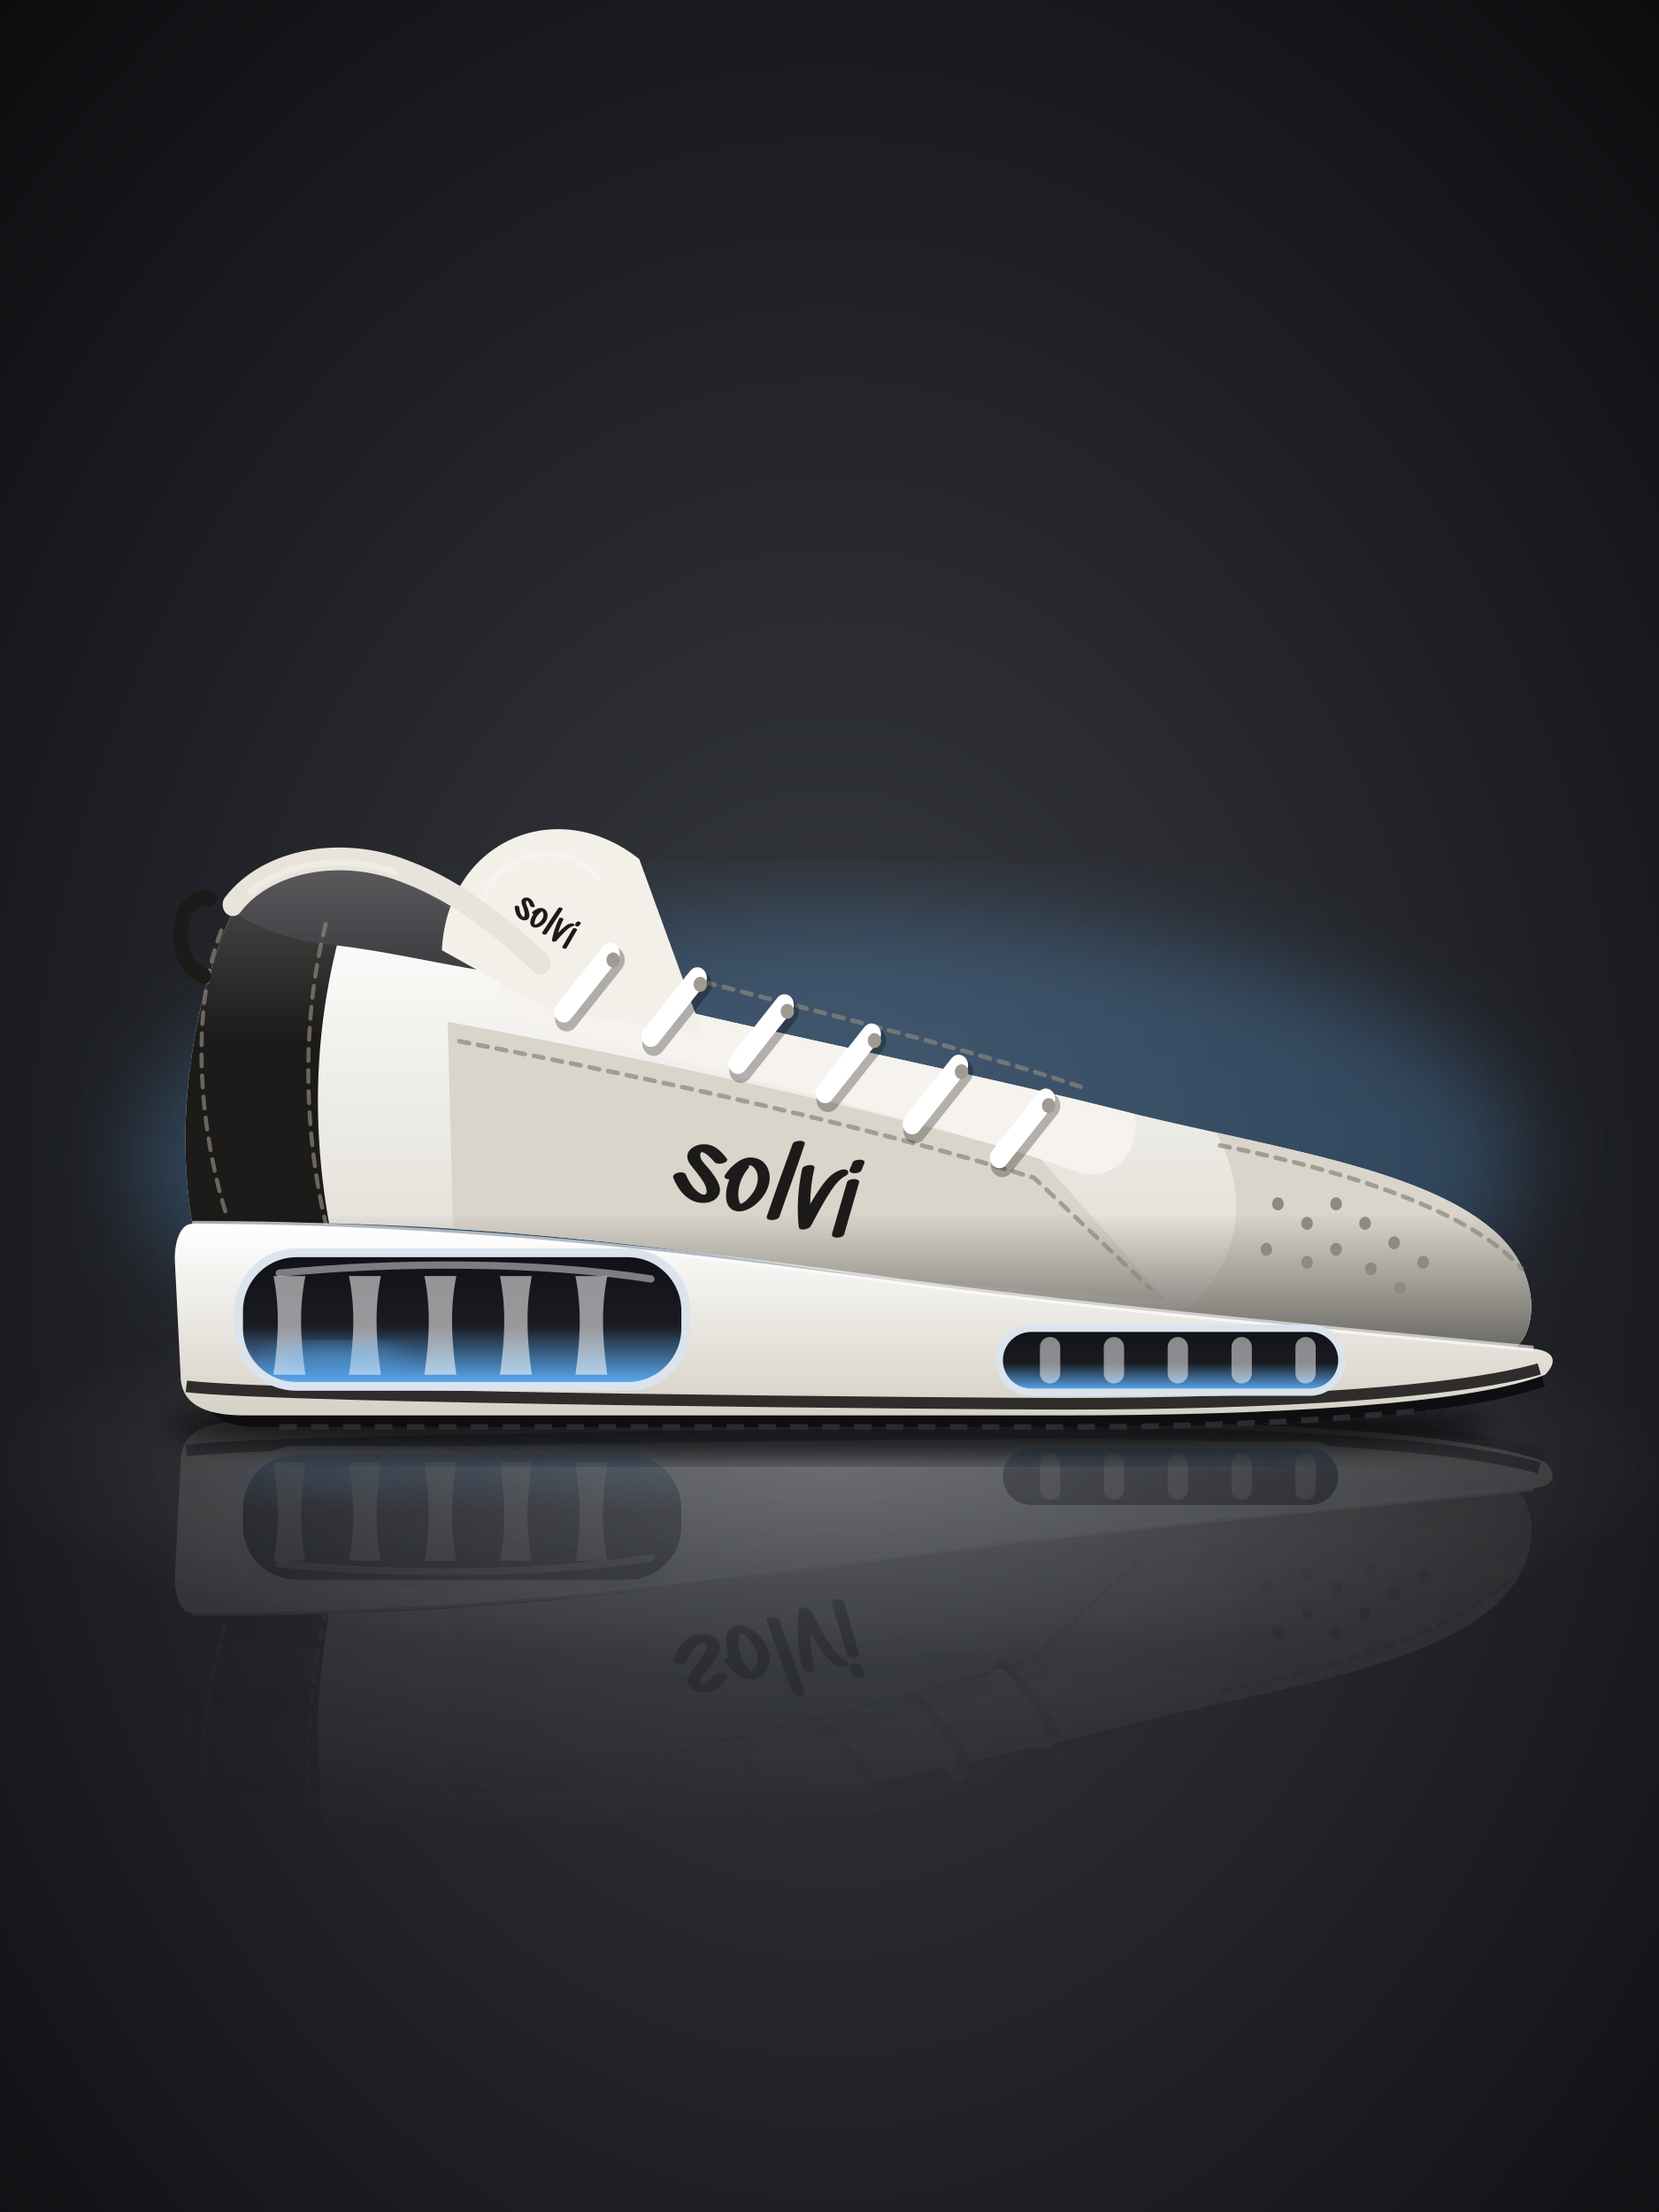
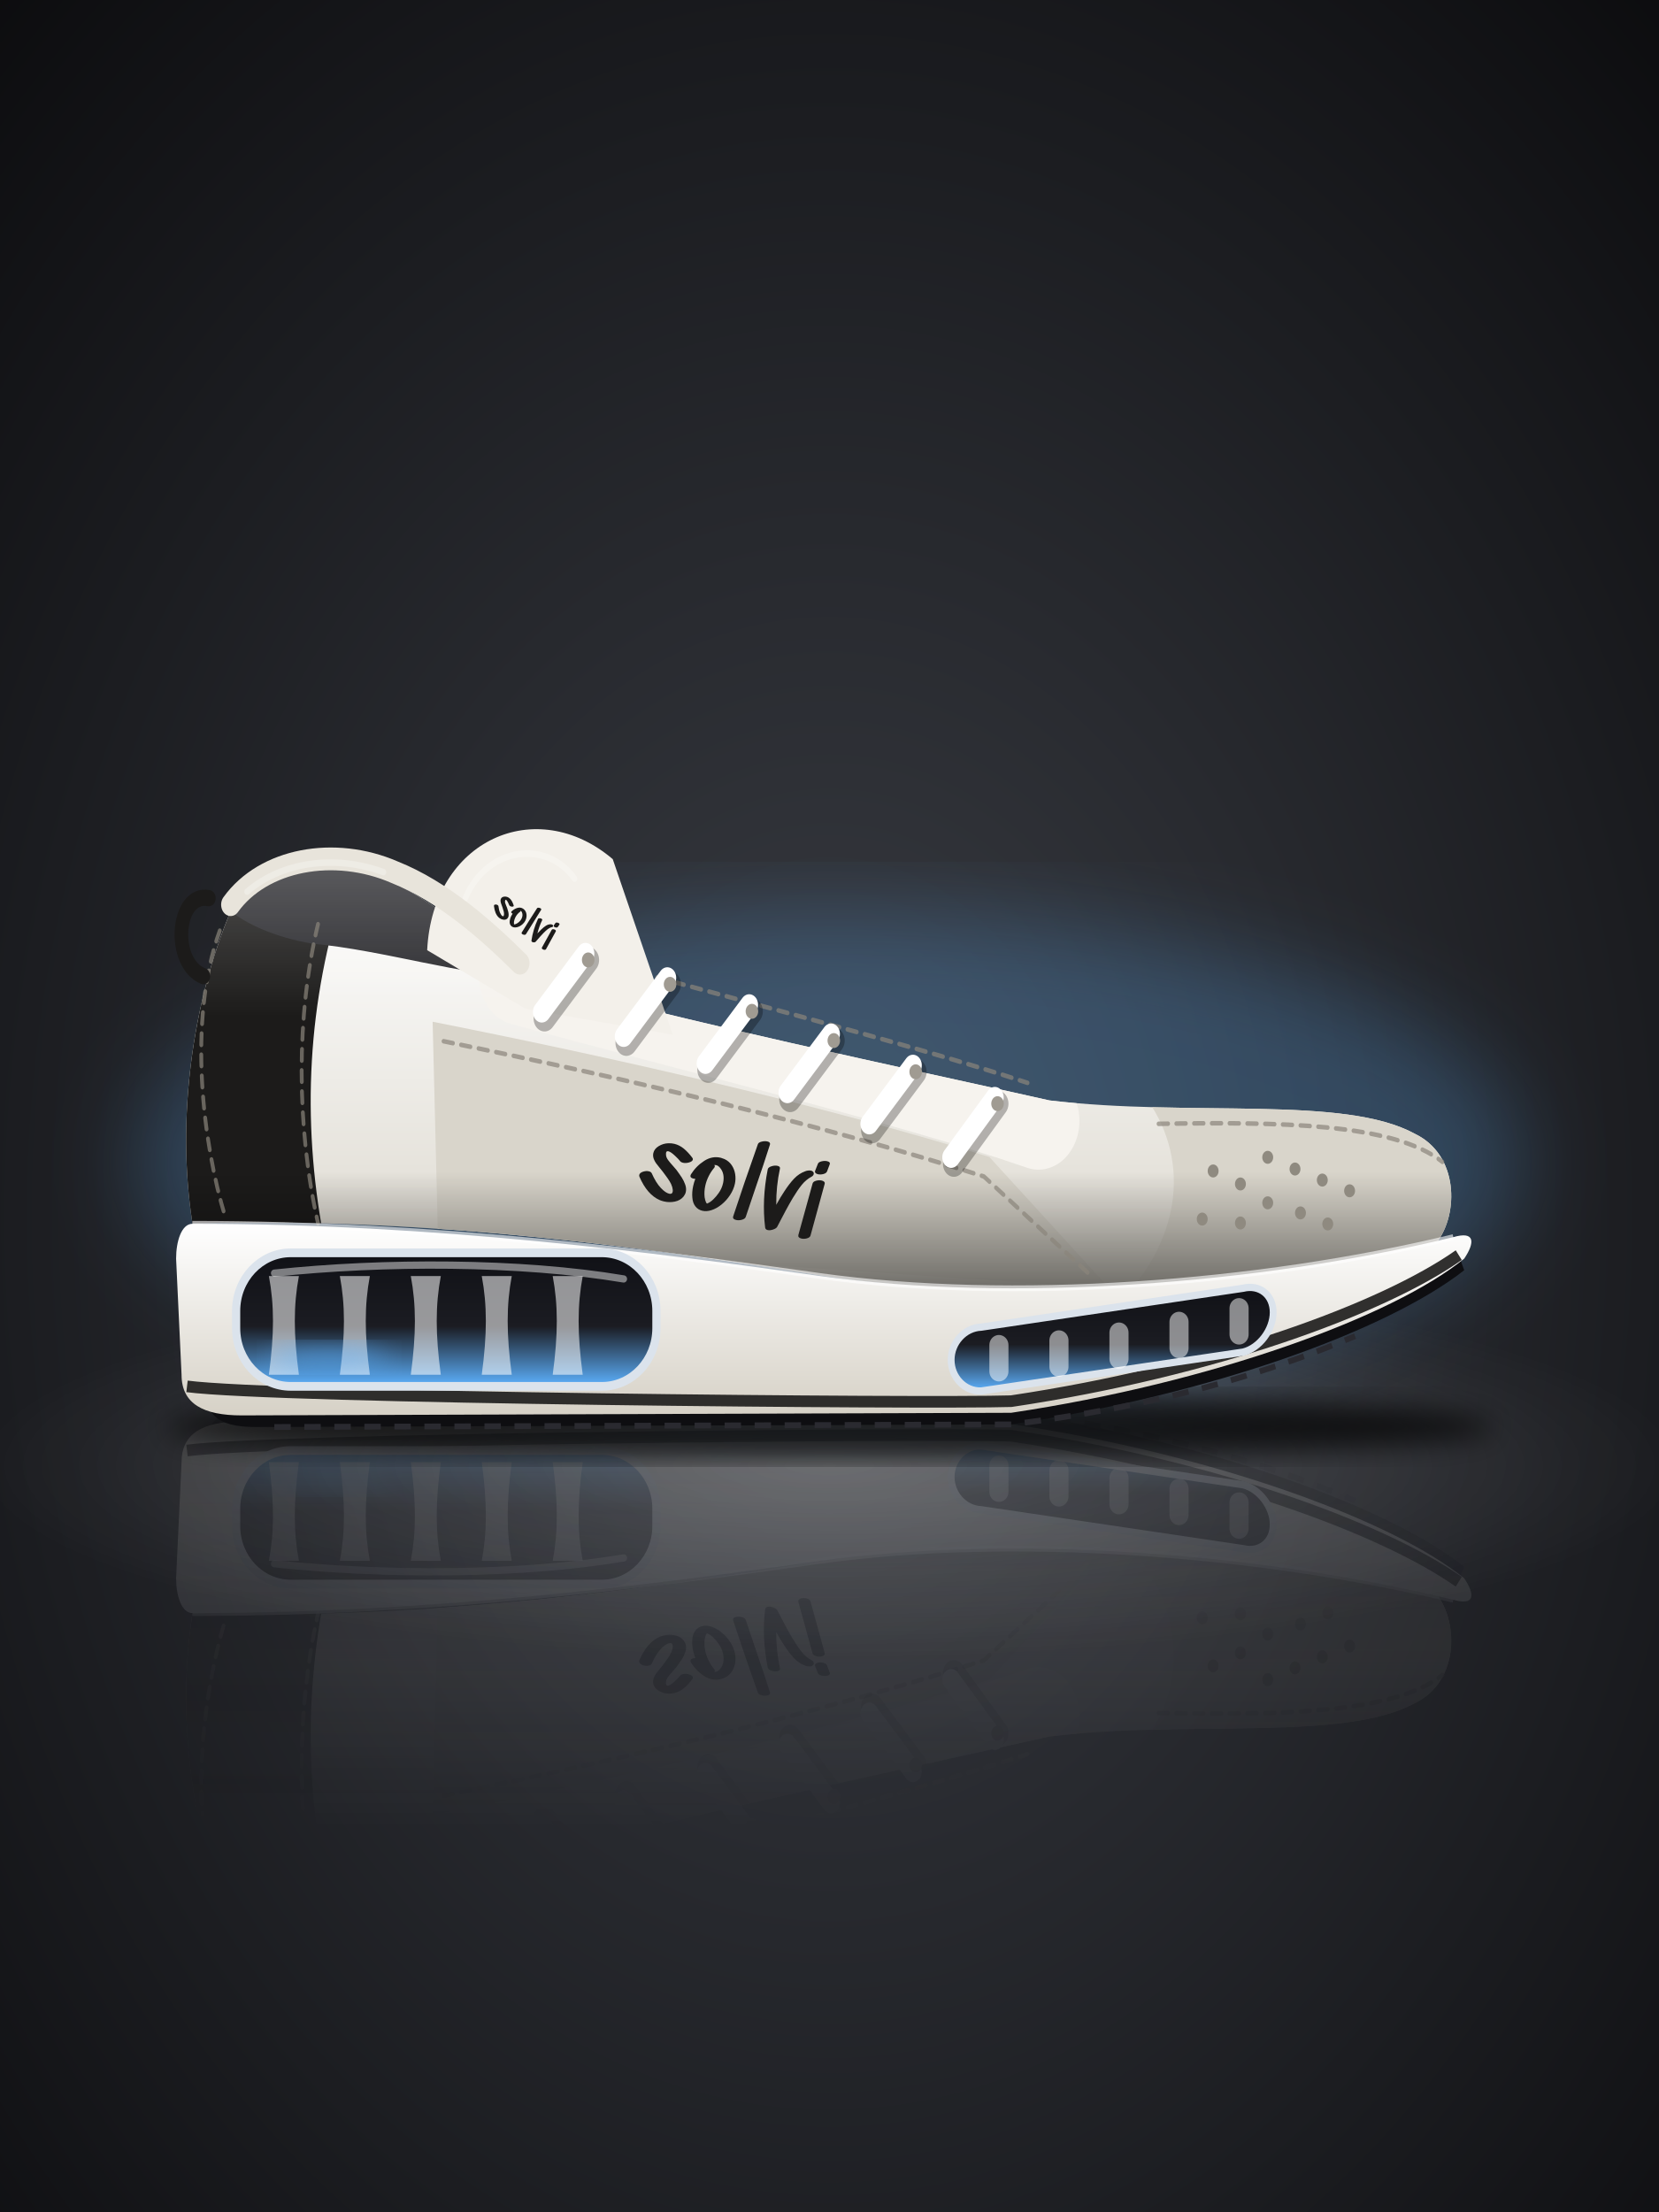
<svg xmlns="http://www.w3.org/2000/svg" viewBox="0 0 600 800">
  <defs>
    <radialGradient id="bg" cx=".5" cy=".55" r=".8">
      <stop offset="0" stop-color="#3a3d44" />
      <stop offset="1" stop-color="#09090b" />
    </radialGradient>
    <radialGradient id="floor" cx=".5" cy=".5" r=".5">
      <stop offset="0" stop-color="#fff" stop-opacity=".18" />
      <stop offset="1" stop-color="#fff" stop-opacity="0" />
    </radialGradient>
    <linearGradient id="up" x1="0" y1="0" x2="0" y2="1">
      <stop offset="0" stop-color="#ffffff" />
      <stop offset="1" stop-color="#dcd8ce" />
    </linearGradient>
    <linearGradient id="shade" x1="0" y1="0" x2="0" y2="1">
      <stop offset="0" stop-color="#fff" stop-opacity=".22" />
      <stop offset=".35" stop-color="#fff" stop-opacity="0" />
      <stop offset=".72" stop-color="#000" stop-opacity="0" />
      <stop offset="1" stop-color="#000" stop-opacity=".5" />
    </linearGradient>
    <linearGradient id="mid" x1="0" y1="0" x2="0" y2="1">
      <stop offset="0" stop-color="#ffffff" />
      <stop offset="1" stop-color="#d6d1c6" />
    </linearGradient>
    <linearGradient id="air" x1="0" y1="0" x2="0" y2="1">
      <stop offset="0" stop-color="#101116" />
      <stop offset=".55" stop-color="#1b1c22" />
      <stop offset="1" stop-color="#5db2ff" />
    </linearGradient>
    <linearGradient id="rf" x1="0" y1="0" x2="0" y2="1">
      <stop offset="0" stop-color="#fff" />
      <stop offset="1" stop-color="#000" />
    </linearGradient>
    <mask id="rm" maskUnits="userSpaceOnUse" x="0" y="500" width="600" height="200">
      <rect x="0" y="512" width="600" height="150" fill="url(#rf)" />
    </mask>
    <filter id="b14">
      <feGaussianBlur stdDeviation="16" />
    </filter>
    <filter id="b5">
      <feGaussianBlur stdDeviation="5" />
    </filter>
    <clipPath id="uc">
-       <path d="M30 152 C24 120 30 84 44 56 C56 44 80 40 100 46 C118 52 136 66 150 76 C210 90 290 104 344 116 C396 128 452 134 478 154 C494 166 494 184 486 190 C420 184 330 178 260 168 C200 160 120 150 30 152Z" />
+       <path d="M30.0 152.0C24.0 120.0 30.0 84.0 44.0 56.0C56.0 44.0 80.0 40.0 100.0 46.0C118.0 52.0 136.0 66.0 150.0 76.0C210.0 90.0 290.0 104.0 344.0 114.2C396.0 119.4 452.0 112.5 478.0 124.5C494.0 131.0 494.0 149.0 486.0 157.8C420.0 170.6 330.0 177.2 260.0 168.0C200.0 160.0 120.0 150.0 30.0 152.0Z" />
    </clipPath>
    <g id="shoe">
-       <path d="M34 226 C34 240 42 242 54 242 H330 C404 242 468 238 496 228 L492 216 L34 214Z" fill="#0e0e11" />
-       <path d="M60 242 H330 C380 242 420 240 456 236" stroke="#2a2a30" stroke-width="2" stroke-dasharray="6 5" fill="none" />
+       <path d="M34.0 226.0C34.0 240.0 42.0 242.0 54.0 242.0L330.0 241.1C404.0 230.7 468.0 208.6 496.0 188.0L492.0 177.6L34.0 214.0Z" fill="#0e0e11" />
+       <path d="M60.0 242.0L330.0 241.1C380.0 235.3 420.0 225.0 456.0 210.7" stroke="#2a2a30" stroke-width="2" stroke-dasharray="6 5" fill="none" />
      <g transform="translate(0 1.6) scale(1 1.12)">
-         <path d="M30 152 C24 120 30 84 44 56 C56 44 80 40 100 46 C118 52 136 66 150 76 C210 90 290 104 344 116 C396 128 452 134 478 154 C494 166 494 184 486 190 C420 184 330 178 260 168 C200 160 120 150 30 152Z" fill="url(#up)" />
+         <path d="M30.0 152.0C24.0 120.0 30.0 84.0 44.0 56.0C56.0 44.0 80.0 40.0 100.0 46.0C118.0 52.0 136.0 66.0 150.0 76.0C210.0 90.0 290.0 104.0 344.0 114.2C396.0 119.4 452.0 112.5 478.0 124.5C494.0 131.0 494.0 149.0 486.0 157.8C420.0 170.6 330.0 177.2 260.0 168.0C200.0 160.0 120.0 150.0 30.0 152.0Z" fill="url(#up)" />
        <g clip-path="url(#uc)">
-           <path d="M30 152 C24 120 30 84 44 56 L86 48 C72 84 70 120 78 156 L30 156Z" fill="#1c1b1a" />
-           <path d="M118 90 C190 102 262 116 322 132 L366 176 L120 158Z" fill="#d9d5cb" />
-           <path d="M380 120 C432 128 476 140 494 162 L494 196 L368 182 C392 166 396 142 380 120Z" fill="#d9d5cb" />
-           <path d="M150 76 C210 90 290 106 340 122" stroke="#f6f3ee" stroke-width="30" stroke-linecap="round" fill="none" />
-           <path d="M44 56 C56 44 80 40 100 46 C118 52 136 66 150 76 C130 76 100 68 74 66 C60 64 50 60 44 56Z" fill="#2a2a2e" />
-           <path d="M30 156 H500 V200 H30Z" fill="#000" opacity=".0" />
+           <path d="M30.0 152.0C24.0 120.0 30.0 84.0 44.0 56.0L86.0 48.0C72.0 84.0 70.0 120.0 78.0 156.0L30.0 156.0Z" fill="#1c1b1a" />
+           <path d="M118.0 90.0C190.0 102.0 262.0 116.0 322.0 131.6L366.0 172.0L120.0 158.0Z" fill="#d9d5cb" />
+           <path d="M380.0 114.1C432.0 111.8 476.0 111.2 494.0 127.0L494.0 161.0L368.0 177.7C392.0 158.1 396.0 133.4 380.0 114.1Z" fill="#d9d5cb" />
+           <path d="M150.0 76.0C210.0 90.0 290.0 106.0 340.0 120.5" stroke="#f6f3ee" stroke-width="30" stroke-linecap="round" fill="none" />
+           <path d="M44.0 56.0C56.0 44.0 80.0 40.0 100.0 46.0C118.0 52.0 136.0 66.0 150.0 76.0C130.0 76.0 100.0 68.0 74.0 66.0C60.0 64.0 50.0 60.0 44.0 56.0Z" fill="#2a2a2e" />
+           <path d="M30.0 156.0L500.0 118.8L500.0 162.8L30.0 200.0Z" fill="#000" opacity=".0" />
        </g>
-         <path d="M30 152 C24 120 30 84 44 56 C56 44 80 40 100 46 C118 52 136 66 150 76 C210 90 290 104 344 116 C396 128 452 134 478 154 C494 166 494 184 486 190 C420 184 330 178 260 168 C200 160 120 150 30 152Z" fill="url(#shade)" />
+         <path d="M30.0 152.0C24.0 120.0 30.0 84.0 44.0 56.0C56.0 44.0 80.0 40.0 100.0 46.0C118.0 52.0 136.0 66.0 150.0 76.0C210.0 90.0 290.0 104.0 344.0 114.2C396.0 119.4 452.0 112.5 478.0 124.5C494.0 131.0 494.0 149.0 486.0 157.8C420.0 170.6 330.0 177.2 260.0 168.0C200.0 160.0 120.0 150.0 30.0 152.0Z" fill="url(#shade)" />
        <g fill="none" stroke="#8a857b" stroke-width="1.4" stroke-dasharray="3.5 3" stroke-linecap="round" opacity=".7">
-           <path d="M122 96 C192 108 262 122 320 138 L360 172" />
-           <path d="M384 128 C428 136 470 148 488 166" />
-           <path d="M40 62 C28 90 34 128 42 150" />
-           <path d="M76 60 C68 88 68 122 76 152" />
-           <path d="M156 66 C214 80 290 96 336 110" />
+           <path d="M122.0 96.0C192.0 108.0 262.0 122.0 320.0 137.6L360.0 168.7" />
+           <path d="M384.0 121.4C428.0 120.8 470.0 121.1 488.0 133.1" />
+           <path d="M40.0 62.0C28.0 90.0 34.0 128.0 42.0 150.0" />
+           <path d="M76.0 60.0C68.0 88.0 68.0 122.0 76.0 152.0" />
+           <path d="M156.0 66.0C214.0 80.0 290.0 96.0 336.0 108.8" />
        </g>
-         <circle cx="404" cy="146" r="2" fill="#8f8a80" />
-         <circle cx="414" cy="152" r="2" fill="#8f8a80" />
-         <circle cx="424" cy="146" r="2" fill="#8f8a80" />
-         <circle cx="434" cy="152" r="2" fill="#8f8a80" />
-         <circle cx="444" cy="158" r="2" fill="#8f8a80" />
-         <circle cx="424" cy="160" r="2" fill="#8f8a80" />
-         <circle cx="436" cy="166" r="2" fill="#8f8a80" />
-         <circle cx="414" cy="164" r="2" fill="#8f8a80" />
-         <circle cx="454" cy="164" r="2" fill="#8f8a80" />
-         <circle cx="400" cy="160" r="2" fill="#8f8a80" />
-         <circle cx="446" cy="172" r="2" fill="#8f8a80" />
-         <path d="M116 68 C118 34 156 20 184 40 L206 94 L152 86Z" fill="#f3f0ea" />
-         <path d="M130 52 C138 36 160 34 170 46" fill="none" stroke="#fff" stroke-width="2" opacity=".25" stroke-linecap="round" />
-         <g transform="translate(152 58) rotate(30)">
+         <circle cx="404.0" cy="135.9" r="2" fill="#8f8a80" />
+         <circle cx="414.0" cy="139.9" r="2" fill="#8f8a80" />
+         <circle cx="424.0" cy="131.7" r="2" fill="#8f8a80" />
+         <circle cx="434.0" cy="135.3" r="2" fill="#8f8a80" />
+         <circle cx="444.0" cy="138.7" r="2" fill="#8f8a80" />
+         <circle cx="424.0" cy="145.7" r="2" fill="#8f8a80" />
+         <circle cx="436.0" cy="148.8" r="2" fill="#8f8a80" />
+         <circle cx="414.0" cy="151.9" r="2" fill="#8f8a80" />
+         <circle cx="454.0" cy="142.0" r="2" fill="#8f8a80" />
+         <circle cx="400.0" cy="150.7" r="2" fill="#8f8a80" />
+         <circle cx="446.0" cy="152.2" r="2" fill="#8f8a80" />
+         <path d="M116.0 68.0C118.0 34.0 156.0 20.0 184.0 40.0L206.0 94.0L152.0 86.0Z" fill="#f3f0ea" />
+         <path d="M130.0 52.0C138.0 36.0 160.0 34.0 170.0 46.0" fill="none" stroke="#fff" stroke-width="2" opacity=".25" stroke-linecap="round" />
+         <g transform="translate(152 58) rotate(30) scale(1.064 1)">
          <g fill="#1c1b1a">
            <path transform="translate(-11.49 5.28) scale(0.012 -0.012)" d="M266 541Q246 541 246 521Q246 514 251 497Q258 474 282.0 453.5Q306 433 345 406Q377 384 386 376Q430 338 456.0 312.5Q482 287 503.5 252.5Q525 218 525 182Q525 158 513 132Q490 85 437.5 60.0Q385 35 326 35Q306 35 286 38Q150 61 35 219Q29 228 29 237Q29 259 58.5 277.5Q88 296 117 296Q139 296 149 283Q211 199 271 160Q326 124 364 124Q395 124 395 151Q395 170 380 198Q365 225 341.0 249.0Q317 273 280 304L253 327Q249 331 216 356Q189 376 170.0 393.0Q151 410 138 430Q121 457 121 486Q121 531 159.5 568.5Q198 606 248 620Q280 629 309 629Q363 629 413.5 604.0Q464 579 516 535Q525 528 525 518Q525 499 494.0 481.0Q463 463 433 463Q413 463 403 472Q384 488 337.5 514.5Q291 541 266 541Z" />
            <path transform="translate(-5.18 5.28) scale(0.012 -0.012)" d="M348 360Q348 405 332.5 442.5Q317 480 284 504Q262 520 242 520Q234 520 222 516Q231 512 231 502Q231 496 227 488Q204 444 191.0 392.5Q178 341 178 289Q178 229 196 175Q208 145 221 128Q227 121 233 118Q262 138 285.5 174.0Q309 210 325 249Q348 303 348 360ZM466 381Q466 322 443.0 260.0Q420 198 380.0 146.0Q340 94 291 64Q245 36 201 36Q157 36 124.0 63.0Q91 90 76 141Q59 193 59 258Q59 297 65 334Q58 332 44 332Q10 332 10 355Q10 363 12 368Q46 463 114.5 533.5Q183 604 272 604Q285 604 311 600Q360 590 395.0 557.0Q430 524 448.0 477.5Q466 431 466 381Z" />
            <path transform="translate(0.54 5.28) scale(0.012 -0.012)" d="M220 878Q252 878 251 854Q235 675 198 360Q174 145 167 81Q165 60 135.5 43.5Q106 27 78 27Q39 27 42 56Q77 400 131 828Q133 847 163.0 862.5Q193 878 220 878Z" />
            <path transform="translate(3.41 5.28) scale(0.012 -0.012)" d="M475 696Q486 696 495 690Q507 682 507 668Q507 651 491 637Q442 594 411.5 531.5Q381 469 351 379Q312 260 259 58Q254 41 225.0 22.5Q196 4 171 4Q149 4 142 23Q49 288 43 603Q42 624 73.5 643.0Q105 662 133 662Q162 662 162 640Q162 455 203 274Q229 362 253 424Q286 513 323.0 575.5Q360 638 418 676Q429 684 445.0 690.0Q461 696 475 696Z" />
            <path transform="translate(8.81 5.28) scale(0.012 -0.012)" d="M151 624Q167 624 177.0 617.5Q187 611 186 597L157 54Q156 33 128.0 17.5Q100 2 72 2Q35 2 36 31L66 573Q67 593 95.0 608.5Q123 624 151 624ZM97 677Q124 677 152.0 692.0Q180 707 183 728Q191 778 194 803Q198 828 163 828Q136 828 107.0 813.0Q78 798 76 779L64 705Q62 691 71.5 684.0Q81 677 97 677Z" />
          </g>
        </g>
-         <path d="M159.0 89.0 L175.0 71.0" stroke="#000" stroke-opacity=".28" stroke-width="8" stroke-linecap="round" />
-         <path d="M158.0 87.0 L174.0 69.0" stroke="#ffffff" stroke-width="6.5" stroke-linecap="round" />
+         <path d="M159.0 89.0L175.0 71.0" stroke="#000" stroke-opacity=".28" stroke-width="8" stroke-linecap="round" />
+         <path d="M158.0 87.0L174.0 69.0" stroke="#ffffff" stroke-width="6.5" stroke-linecap="round" />
        <circle cx="175.0" cy="71.0" r="2.3" fill="#a09b92" />
-         <path d="M189.0 96.5 L205.0 78.5" stroke="#000" stroke-opacity=".28" stroke-width="8" stroke-linecap="round" />
-         <path d="M188.0 94.5 L204.0 76.5" stroke="#ffffff" stroke-width="6.5" stroke-linecap="round" />
+         <path d="M189.0 96.5L205.0 78.5" stroke="#000" stroke-opacity=".28" stroke-width="8" stroke-linecap="round" />
+         <path d="M188.0 94.5L204.0 76.5" stroke="#ffffff" stroke-width="6.5" stroke-linecap="round" />
        <circle cx="205.0" cy="78.5" r="2.3" fill="#a09b92" />
-         <path d="M219.0 104.8 L235.0 86.8" stroke="#000" stroke-opacity=".28" stroke-width="8" stroke-linecap="round" />
-         <path d="M218.0 102.8 L234.0 84.8" stroke="#ffffff" stroke-width="6.5" stroke-linecap="round" />
+         <path d="M219.0 104.8L235.0 86.8" stroke="#000" stroke-opacity=".28" stroke-width="8" stroke-linecap="round" />
+         <path d="M218.0 102.8L234.0 84.8" stroke="#ffffff" stroke-width="6.5" stroke-linecap="round" />
        <circle cx="235.0" cy="86.8" r="2.3" fill="#a09b92" />
-         <path d="M249.0 113.8 L265.0 95.8" stroke="#000" stroke-opacity=".28" stroke-width="8" stroke-linecap="round" />
-         <path d="M248.0 111.8 L264.0 93.8" stroke="#ffffff" stroke-width="6.5" stroke-linecap="round" />
+         <path d="M249.0 113.8L265.0 95.8" stroke="#000" stroke-opacity=".28" stroke-width="8" stroke-linecap="round" />
+         <path d="M248.0 111.8L264.0 93.8" stroke="#ffffff" stroke-width="6.5" stroke-linecap="round" />
        <circle cx="265.0" cy="95.8" r="2.3" fill="#a09b92" />
-         <path d="M279.0 123.4 L295.0 105.4" stroke="#000" stroke-opacity=".28" stroke-width="8" stroke-linecap="round" />
-         <path d="M278.0 121.4 L294.0 103.4" stroke="#ffffff" stroke-width="6.5" stroke-linecap="round" />
+         <path d="M279.0 123.4L295.0 105.4" stroke="#000" stroke-opacity=".28" stroke-width="8" stroke-linecap="round" />
+         <path d="M278.0 121.4L294.0 103.4" stroke="#ffffff" stroke-width="6.5" stroke-linecap="round" />
        <circle cx="295.0" cy="105.4" r="2.3" fill="#a09b92" />
-         <path d="M309.0 133.8 L325.0 115.8" stroke="#000" stroke-opacity=".28" stroke-width="8" stroke-linecap="round" />
-         <path d="M308.0 131.8 L324.0 113.8" stroke="#ffffff" stroke-width="6.5" stroke-linecap="round" />
-         <circle cx="325.0" cy="115.8" r="2.3" fill="#a09b92" />
-         <path d="M44 54 C56 40 82 36 104 44 C122 50 138 62 150 72" fill="none" stroke="#e8e4db" stroke-width="7" stroke-linecap="round" />
-         <path d="M50 50 C64 40 84 39 100 44" fill="none" stroke="#fff" stroke-width="2" opacity=".28" stroke-linecap="round" />
-         <path d="M36 52 C24 50 22 72 34 76" fill="none" stroke="#1c1b1a" stroke-width="5" stroke-linecap="round" />
+         <path d="M309.0 133.7L325.0 115.2" stroke="#000" stroke-opacity=".28" stroke-width="8" stroke-linecap="round" />
+         <path d="M308.0 131.7L324.0 113.3" stroke="#ffffff" stroke-width="6.5" stroke-linecap="round" />
+         <circle cx="325.0" cy="115.2" r="2.3" fill="#a09b92" />
+         <path d="M44.0 54.0C56.0 40.0 82.0 36.0 104.0 44.0C122.0 50.0 138.0 62.0 150.0 72.0" fill="none" stroke="#e8e4db" stroke-width="7" stroke-linecap="round" />
+         <path d="M50.0 50.0C64.0 40.0 84.0 39.0 100.0 44.0" fill="none" stroke="#fff" stroke-width="2" opacity=".28" stroke-linecap="round" />
+         <path d="M36.0 52.0C24.0 50.0 22.0 72.0 34.0 76.0" fill="none" stroke="#1c1b1a" stroke-width="5" stroke-linecap="round" />
      </g>
-       <path d="M30 172 C26 172 24 178 24 184 L26 224 C26 234 34 238 48 238 H330 C404 238 470 234 496 224 C500 220 500 216 492 215 C420 208 330 200 260 190 C200 182 120 172 30 172Z" fill="url(#mid)" />
-       <path d="M30 172 C120 172 200 182 260 190 C330 200 420 208 492 215" fill="none" stroke="#fff" stroke-width="2" opacity=".6" />
-       <path d="M28 228 C60 232 300 234 330 234 C404 234 466 230 494 222" fill="none" stroke="#1c1b1a" stroke-width="4" opacity=".9" />
+       <path d="M30.0 172.0C26.0 172.0 24.0 178.0 24.0 184.0L26.0 224.0C26.0 234.0 34.0 238.0 48.0 238.0L330.0 237.1C404.0 226.7 470.0 203.9 496.0 184.0C500.0 178.4 500.0 174.4 492.0 176.6C420.0 193.0 330.0 199.1 260.0 190.0C200.0 182.0 120.0 172.0 30.0 172.0Z" fill="url(#mid)" />
+       <path d="M30.0 172.0C120.0 172.0 200.0 182.0 260.0 190.0C330.0 199.1 420.0 193.0 492.0 176.6" fill="none" stroke="#fff" stroke-width="2" opacity=".6" />
+       <path d="M28.0 228.0C60.0 232.0 300.0 234.0 330.0 233.1C404.0 222.7 466.0 201.3 494.0 182.8" fill="none" stroke="#1c1b1a" stroke-width="4" opacity=".9" />
      <rect x="46" y="182" width="154" height="46" rx="20" fill="url(#air)" stroke="#dbe3ec" stroke-width="3" />
-       <path d="M58 190 C60 200 60 210 58 224 H69 C67 210 67 200 69 190Z" fill="#fff" opacity=".55" />
-       <path d="M84 190 C86 200 86 210 84 224 H95 C93 210 93 200 95 190Z" fill="#fff" opacity=".55" />
-       <path d="M110 190 C112 200 112 210 110 224 H121 C119 210 119 200 121 190Z" fill="#fff" opacity=".55" />
-       <path d="M136 190 C138 200 138 210 136 224 H147 C145 210 145 200 147 190Z" fill="#fff" opacity=".55" />
-       <path d="M162 190 C164 200 164 210 162 224 H173 C171 210 171 200 173 190Z" fill="#fff" opacity=".55" />
-       <path d="M60 189 C100 185 150 185 188 191" stroke="#fff" stroke-width="2.5" opacity=".45" fill="none" stroke-linecap="round" />
+       <path d="M58.0 190.0C60.0 200.0 60.0 210.0 58.0 224.0L69.0 224.0C67.0 210.0 67.0 200.0 69.0 190.0Z" fill="#fff" opacity=".55" />
+       <path d="M84.0 190.0C86.0 200.0 86.0 210.0 84.0 224.0L95.0 224.0C93.0 210.0 93.0 200.0 95.0 190.0Z" fill="#fff" opacity=".55" />
+       <path d="M110.0 190.0C112.0 200.0 112.0 210.0 110.0 224.0L121.0 224.0C119.0 210.0 119.0 200.0 121.0 190.0Z" fill="#fff" opacity=".55" />
+       <path d="M136.0 190.0C138.0 200.0 138.0 210.0 136.0 224.0L147.0 224.0C145.0 210.0 145.0 200.0 147.0 190.0Z" fill="#fff" opacity=".55" />
+       <path d="M162.0 190.0C164.0 200.0 164.0 210.0 162.0 224.0L173.0 224.0C171.0 210.0 171.0 200.0 173.0 190.0Z" fill="#fff" opacity=".55" />
+       <path d="M60.0 189.0C100.0 185.0 150.0 185.0 188.0 191.0" stroke="#fff" stroke-width="2.5" opacity=".45" fill="none" stroke-linecap="round" />
      <ellipse cx="80" cy="218" rx="22" ry="5" fill="#5db2ff" opacity=".5" filter="url(#b5)" />
-       <rect x="308" y="208" width="118" height="22" rx="11" fill="url(#air)" stroke="#dbe3ec" stroke-width="2.5" />
-       <rect x="322" y="211" width="7" height="16" rx="3.5" fill="#fff" opacity=".5" />
-       <rect x="344" y="211" width="7" height="16" rx="3.5" fill="#fff" opacity=".5" />
-       <rect x="366" y="211" width="7" height="16" rx="3.5" fill="#fff" opacity=".5" />
-       <rect x="388" y="211" width="7" height="16" rx="3.5" fill="#fff" opacity=".5" />
-       <rect x="410" y="211" width="7" height="16" rx="3.5" fill="#fff" opacity=".5" />
-       <g transform="translate(228 156) rotate(13)">
+       <path d="M319.0 207.6L415.0 194.2C421.0 192.8 426.0 196.5 426.0 202.5C426.0 208.5 421.0 214.8 415.0 216.2L319.0 229.6C313.0 229.8 308.0 224.9 308.0 218.9C308.0 212.9 313.0 207.8 319.0 207.6Z" fill="url(#air)" stroke="#dbe3ec" stroke-width="2.5" />
+       <path d="M325.5 213.8L325.5 222.8" stroke="#fff" stroke-width="7" stroke-linecap="round" opacity=".5" />
+       <path d="M347.5 212.2L347.5 221.2" stroke="#fff" stroke-width="7" stroke-linecap="round" opacity=".5" />
+       <path d="M369.5 209.5L369.5 218.5" stroke="#fff" stroke-width="7" stroke-linecap="round" opacity=".5" />
+       <path d="M391.5 205.8L391.5 214.8" stroke="#fff" stroke-width="7" stroke-linecap="round" opacity=".5" />
+       <path d="M413.5 201.1L413.5 210.1" stroke="#fff" stroke-width="7" stroke-linecap="round" opacity=".5" />
+       <g transform="translate(228 156) rotate(13) scale(1.064 1)">
        <g fill="#1c1b1a">
          <path transform="translate(-32.56 14.96) scale(0.034 -0.034)" d="M266 541Q246 541 246 521Q246 514 251 497Q258 474 282.0 453.5Q306 433 345 406Q377 384 386 376Q430 338 456.0 312.5Q482 287 503.5 252.5Q525 218 525 182Q525 158 513 132Q490 85 437.5 60.0Q385 35 326 35Q306 35 286 38Q150 61 35 219Q29 228 29 237Q29 259 58.5 277.5Q88 296 117 296Q139 296 149 283Q211 199 271 160Q326 124 364 124Q395 124 395 151Q395 170 380 198Q365 225 341.0 249.0Q317 273 280 304L253 327Q249 331 216 356Q189 376 170.0 393.0Q151 410 138 430Q121 457 121 486Q121 531 159.5 568.5Q198 606 248 620Q280 629 309 629Q363 629 413.5 604.0Q464 579 516 535Q525 528 525 518Q525 499 494.0 481.0Q463 463 433 463Q413 463 403 472Q384 488 337.5 514.5Q291 541 266 541Z" />
          <path transform="translate(-14.68 14.96) scale(0.034 -0.034)" d="M348 360Q348 405 332.5 442.5Q317 480 284 504Q262 520 242 520Q234 520 222 516Q231 512 231 502Q231 496 227 488Q204 444 191.0 392.5Q178 341 178 289Q178 229 196 175Q208 145 221 128Q227 121 233 118Q262 138 285.5 174.0Q309 210 325 249Q348 303 348 360ZM466 381Q466 322 443.0 260.0Q420 198 380.0 146.0Q340 94 291 64Q245 36 201 36Q157 36 124.0 63.0Q91 90 76 141Q59 193 59 258Q59 297 65 334Q58 332 44 332Q10 332 10 355Q10 363 12 368Q46 463 114.5 533.5Q183 604 272 604Q285 604 311 600Q360 590 395.0 557.0Q430 524 448.0 477.5Q466 431 466 381Z" />
          <path transform="translate(1.54 14.96) scale(0.034 -0.034)" d="M220 878Q252 878 251 854Q235 675 198 360Q174 145 167 81Q165 60 135.5 43.5Q106 27 78 27Q39 27 42 56Q77 400 131 828Q133 847 163.0 862.5Q193 878 220 878Z" />
          <path transform="translate(9.67 14.96) scale(0.034 -0.034)" d="M475 696Q486 696 495 690Q507 682 507 668Q507 651 491 637Q442 594 411.5 531.5Q381 469 351 379Q312 260 259 58Q254 41 225.0 22.5Q196 4 171 4Q149 4 142 23Q49 288 43 603Q42 624 73.5 643.0Q105 662 133 662Q162 662 162 640Q162 455 203 274Q229 362 253 424Q286 513 323.0 575.5Q360 638 418 676Q429 684 445.0 690.0Q461 696 475 696Z" />
          <path transform="translate(24.97 14.96) scale(0.034 -0.034)" d="M151 624Q167 624 177.0 617.5Q187 611 186 597L157 54Q156 33 128.0 17.5Q100 2 72 2Q35 2 36 31L66 573Q67 593 95.0 608.5Q123 624 151 624ZM97 677Q124 677 152.0 692.0Q180 707 183 728Q191 778 194 803Q198 828 163 828Q136 828 107.0 813.0Q78 798 76 779L64 705Q62 691 71.5 684.0Q81 677 97 677Z" />
        </g>
      </g>
-       <g transform="translate(51 136) rotate(-86)">
+       <g transform="translate(51 136) rotate(-86) scale(1.064 1)">
        <g fill="#1c1b1a">
          <path transform="translate(-13.41 6.16) scale(0.014 -0.014)" d="M266 541Q246 541 246 521Q246 514 251 497Q258 474 282.0 453.5Q306 433 345 406Q377 384 386 376Q430 338 456.0 312.5Q482 287 503.5 252.5Q525 218 525 182Q525 158 513 132Q490 85 437.5 60.0Q385 35 326 35Q306 35 286 38Q150 61 35 219Q29 228 29 237Q29 259 58.5 277.5Q88 296 117 296Q139 296 149 283Q211 199 271 160Q326 124 364 124Q395 124 395 151Q395 170 380 198Q365 225 341.0 249.0Q317 273 280 304L253 327Q249 331 216 356Q189 376 170.0 393.0Q151 410 138 430Q121 457 121 486Q121 531 159.5 568.5Q198 606 248 620Q280 629 309 629Q363 629 413.5 604.0Q464 579 516 535Q525 528 525 518Q525 499 494.0 481.0Q463 463 433 463Q413 463 403 472Q384 488 337.5 514.5Q291 541 266 541Z" />
          <path transform="translate(-6.04 6.16) scale(0.014 -0.014)" d="M348 360Q348 405 332.5 442.5Q317 480 284 504Q262 520 242 520Q234 520 222 516Q231 512 231 502Q231 496 227 488Q204 444 191.0 392.5Q178 341 178 289Q178 229 196 175Q208 145 221 128Q227 121 233 118Q262 138 285.5 174.0Q309 210 325 249Q348 303 348 360ZM466 381Q466 322 443.0 260.0Q420 198 380.0 146.0Q340 94 291 64Q245 36 201 36Q157 36 124.0 63.0Q91 90 76 141Q59 193 59 258Q59 297 65 334Q58 332 44 332Q10 332 10 355Q10 363 12 368Q46 463 114.5 533.5Q183 604 272 604Q285 604 311 600Q360 590 395.0 557.0Q430 524 448.0 477.5Q466 431 466 381Z" />
          <path transform="translate(0.63 6.16) scale(0.014 -0.014)" d="M220 878Q252 878 251 854Q235 675 198 360Q174 145 167 81Q165 60 135.5 43.5Q106 27 78 27Q39 27 42 56Q77 400 131 828Q133 847 163.0 862.5Q193 878 220 878Z" />
          <path transform="translate(3.98 6.16) scale(0.014 -0.014)" d="M475 696Q486 696 495 690Q507 682 507 668Q507 651 491 637Q442 594 411.5 531.5Q381 469 351 379Q312 260 259 58Q254 41 225.0 22.5Q196 4 171 4Q149 4 142 23Q49 288 43 603Q42 624 73.5 643.0Q105 662 133 662Q162 662 162 640Q162 455 203 274Q229 362 253 424Q286 513 323.0 575.5Q360 638 418 676Q429 684 445.0 690.0Q461 696 475 696Z" />
          <path transform="translate(10.28 6.16) scale(0.014 -0.014)" d="M151 624Q167 624 177.0 617.5Q187 611 186 597L157 54Q156 33 128.0 17.5Q100 2 72 2Q35 2 36 31L66 573Q67 593 95.0 608.5Q123 624 151 624ZM97 677Q124 677 152.0 692.0Q180 707 183 728Q191 778 194 803Q198 828 163 828Q136 828 107.0 813.0Q78 798 76 779L64 705Q62 691 71.5 684.0Q81 677 97 677Z" />
        </g>
      </g>
    </g>
  </defs>
  <rect width="600" height="800" fill="url(#bg)" />
  <ellipse cx="300" cy="530" rx="310" ry="70" fill="url(#floor)" />
  <ellipse cx="300" cy="420" rx="250" ry="90" fill="#5db2ff" opacity=".24" filter="url(#b14)" />
  <g mask="url(#rm)" opacity=".16">
    <g transform="translate(0 1026) scale(1 -1)">
-       <use href="#shoe" transform="translate(38 262) scale(1.05)" />
+       <use href="#shoe" transform="translate(40 262) scale(0.987 1.05)" />
    </g>
  </g>
  <ellipse cx="300" cy="516" rx="240" ry="12" fill="#000" opacity=".7" filter="url(#b5)" />
-   <use href="#shoe" transform="translate(38 262) scale(1.05)" />
+   <use href="#shoe" transform="translate(40 262) scale(0.987 1.05)" />
</svg>
